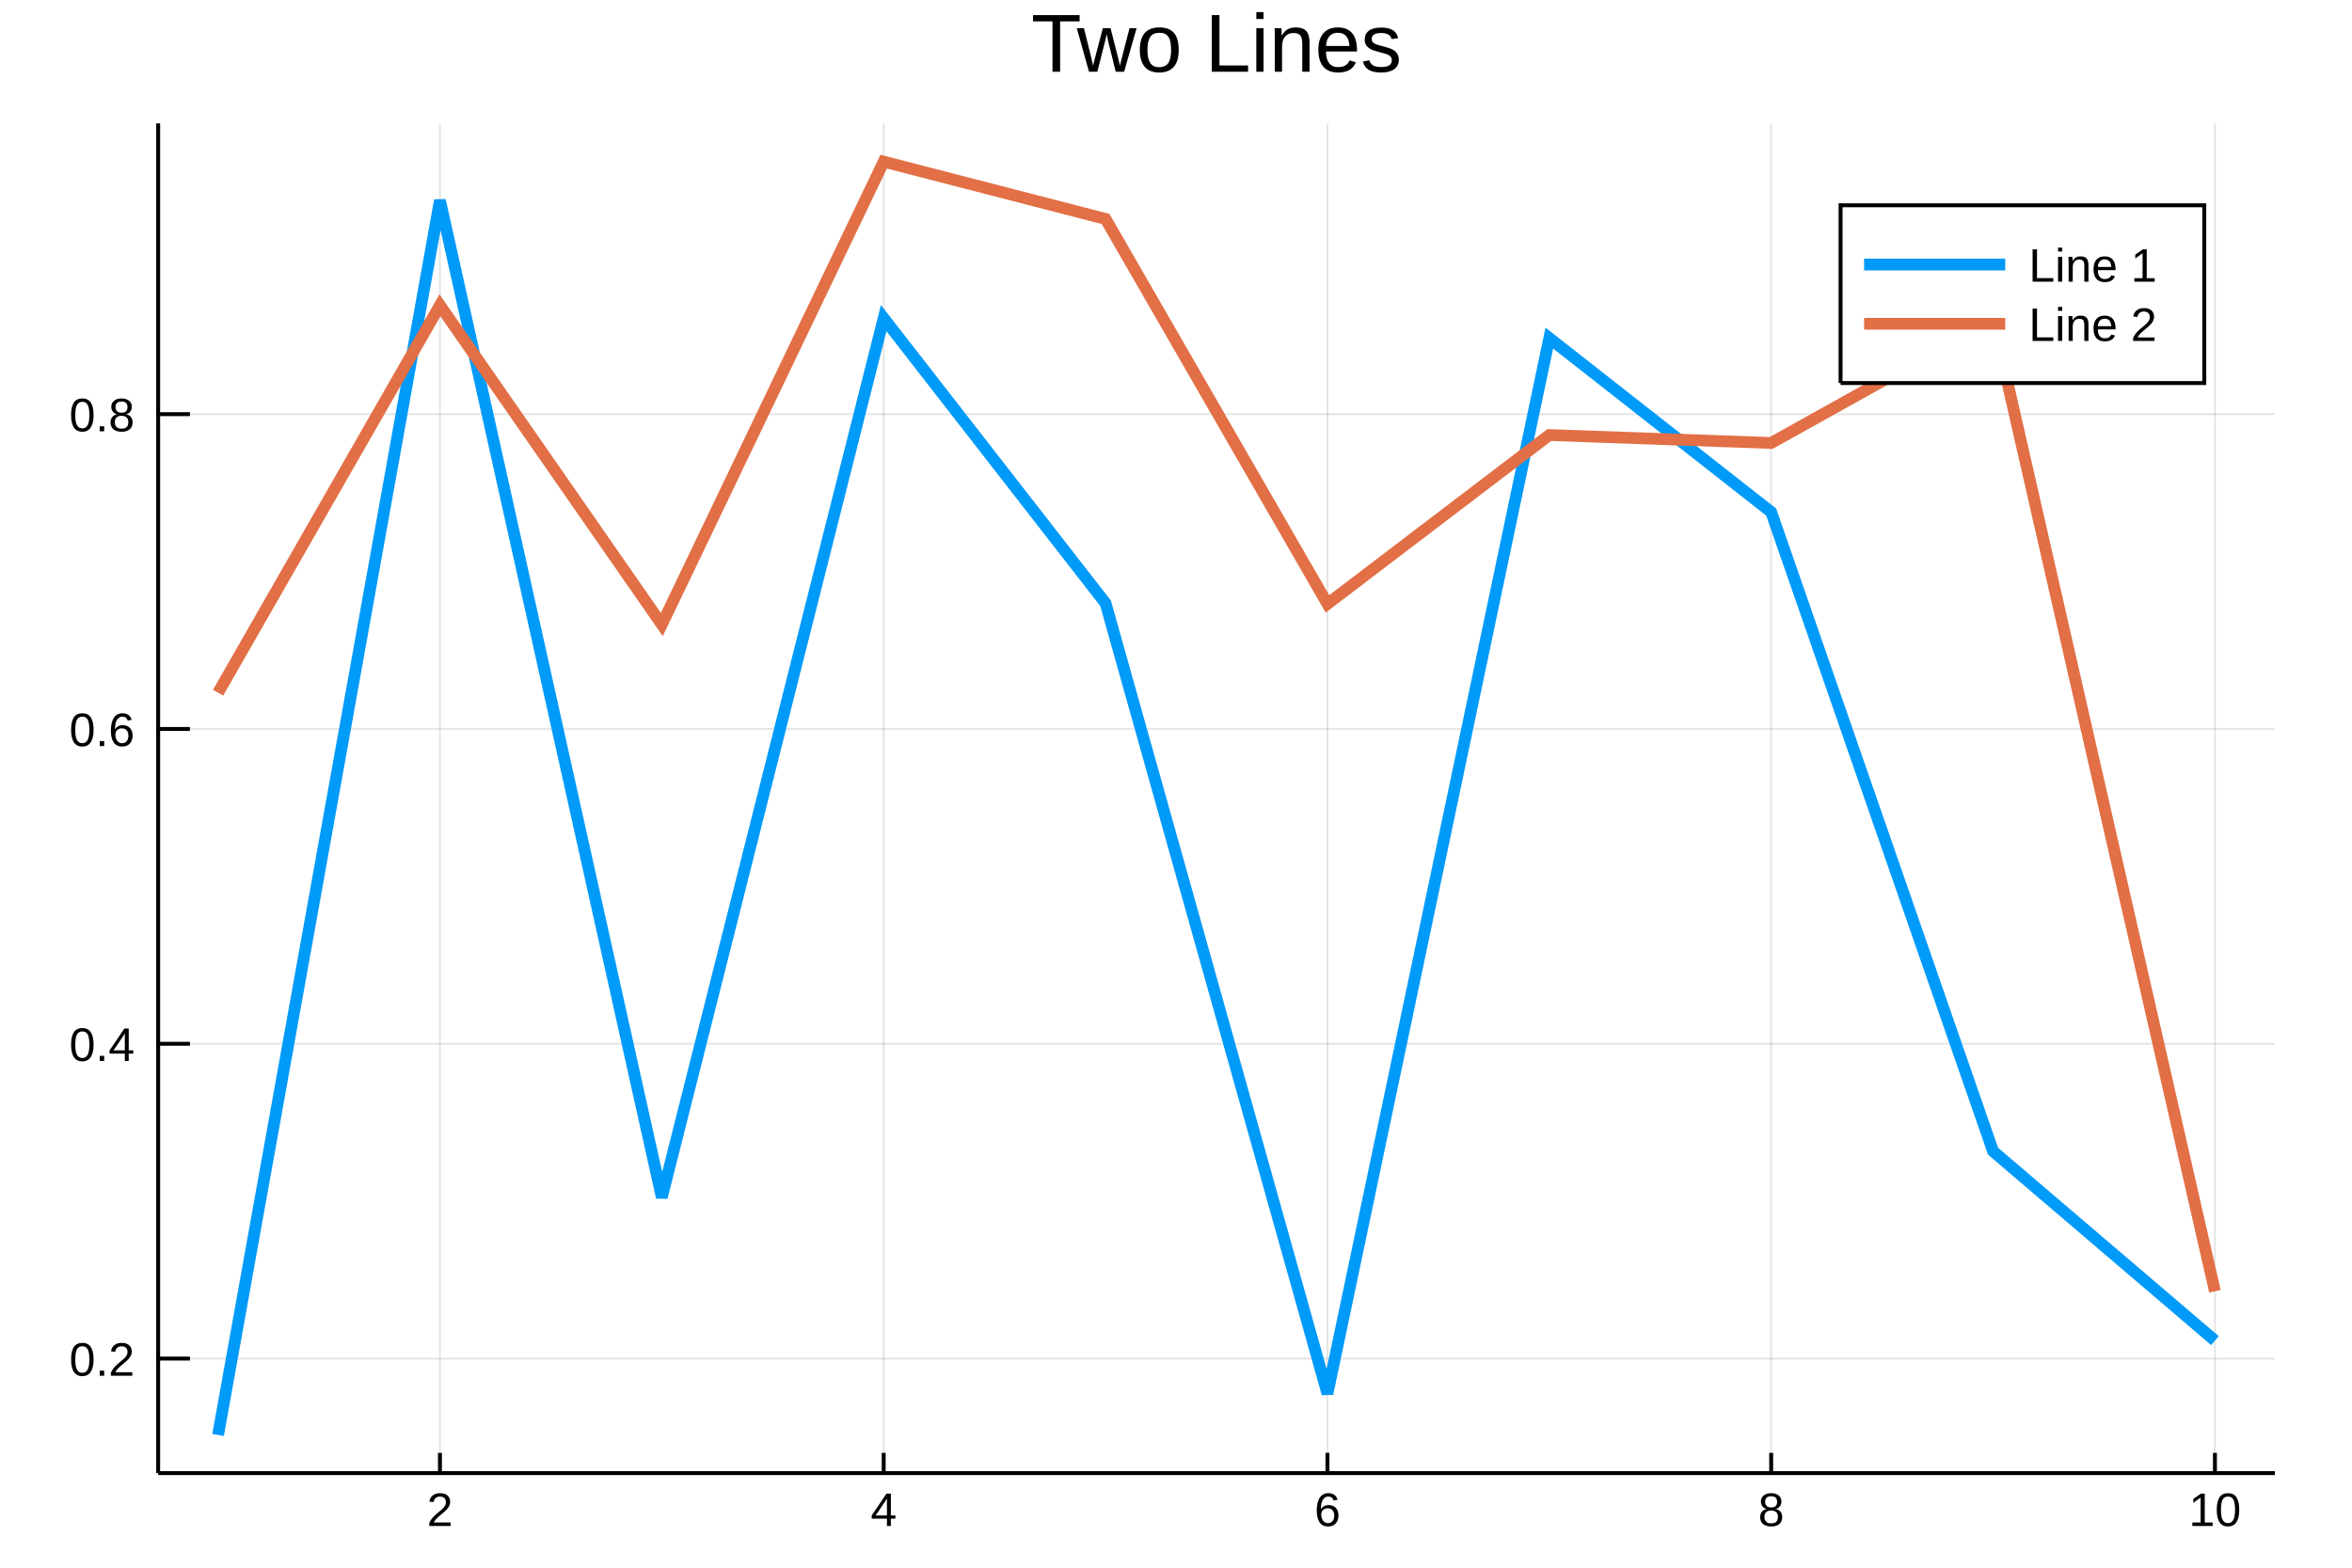
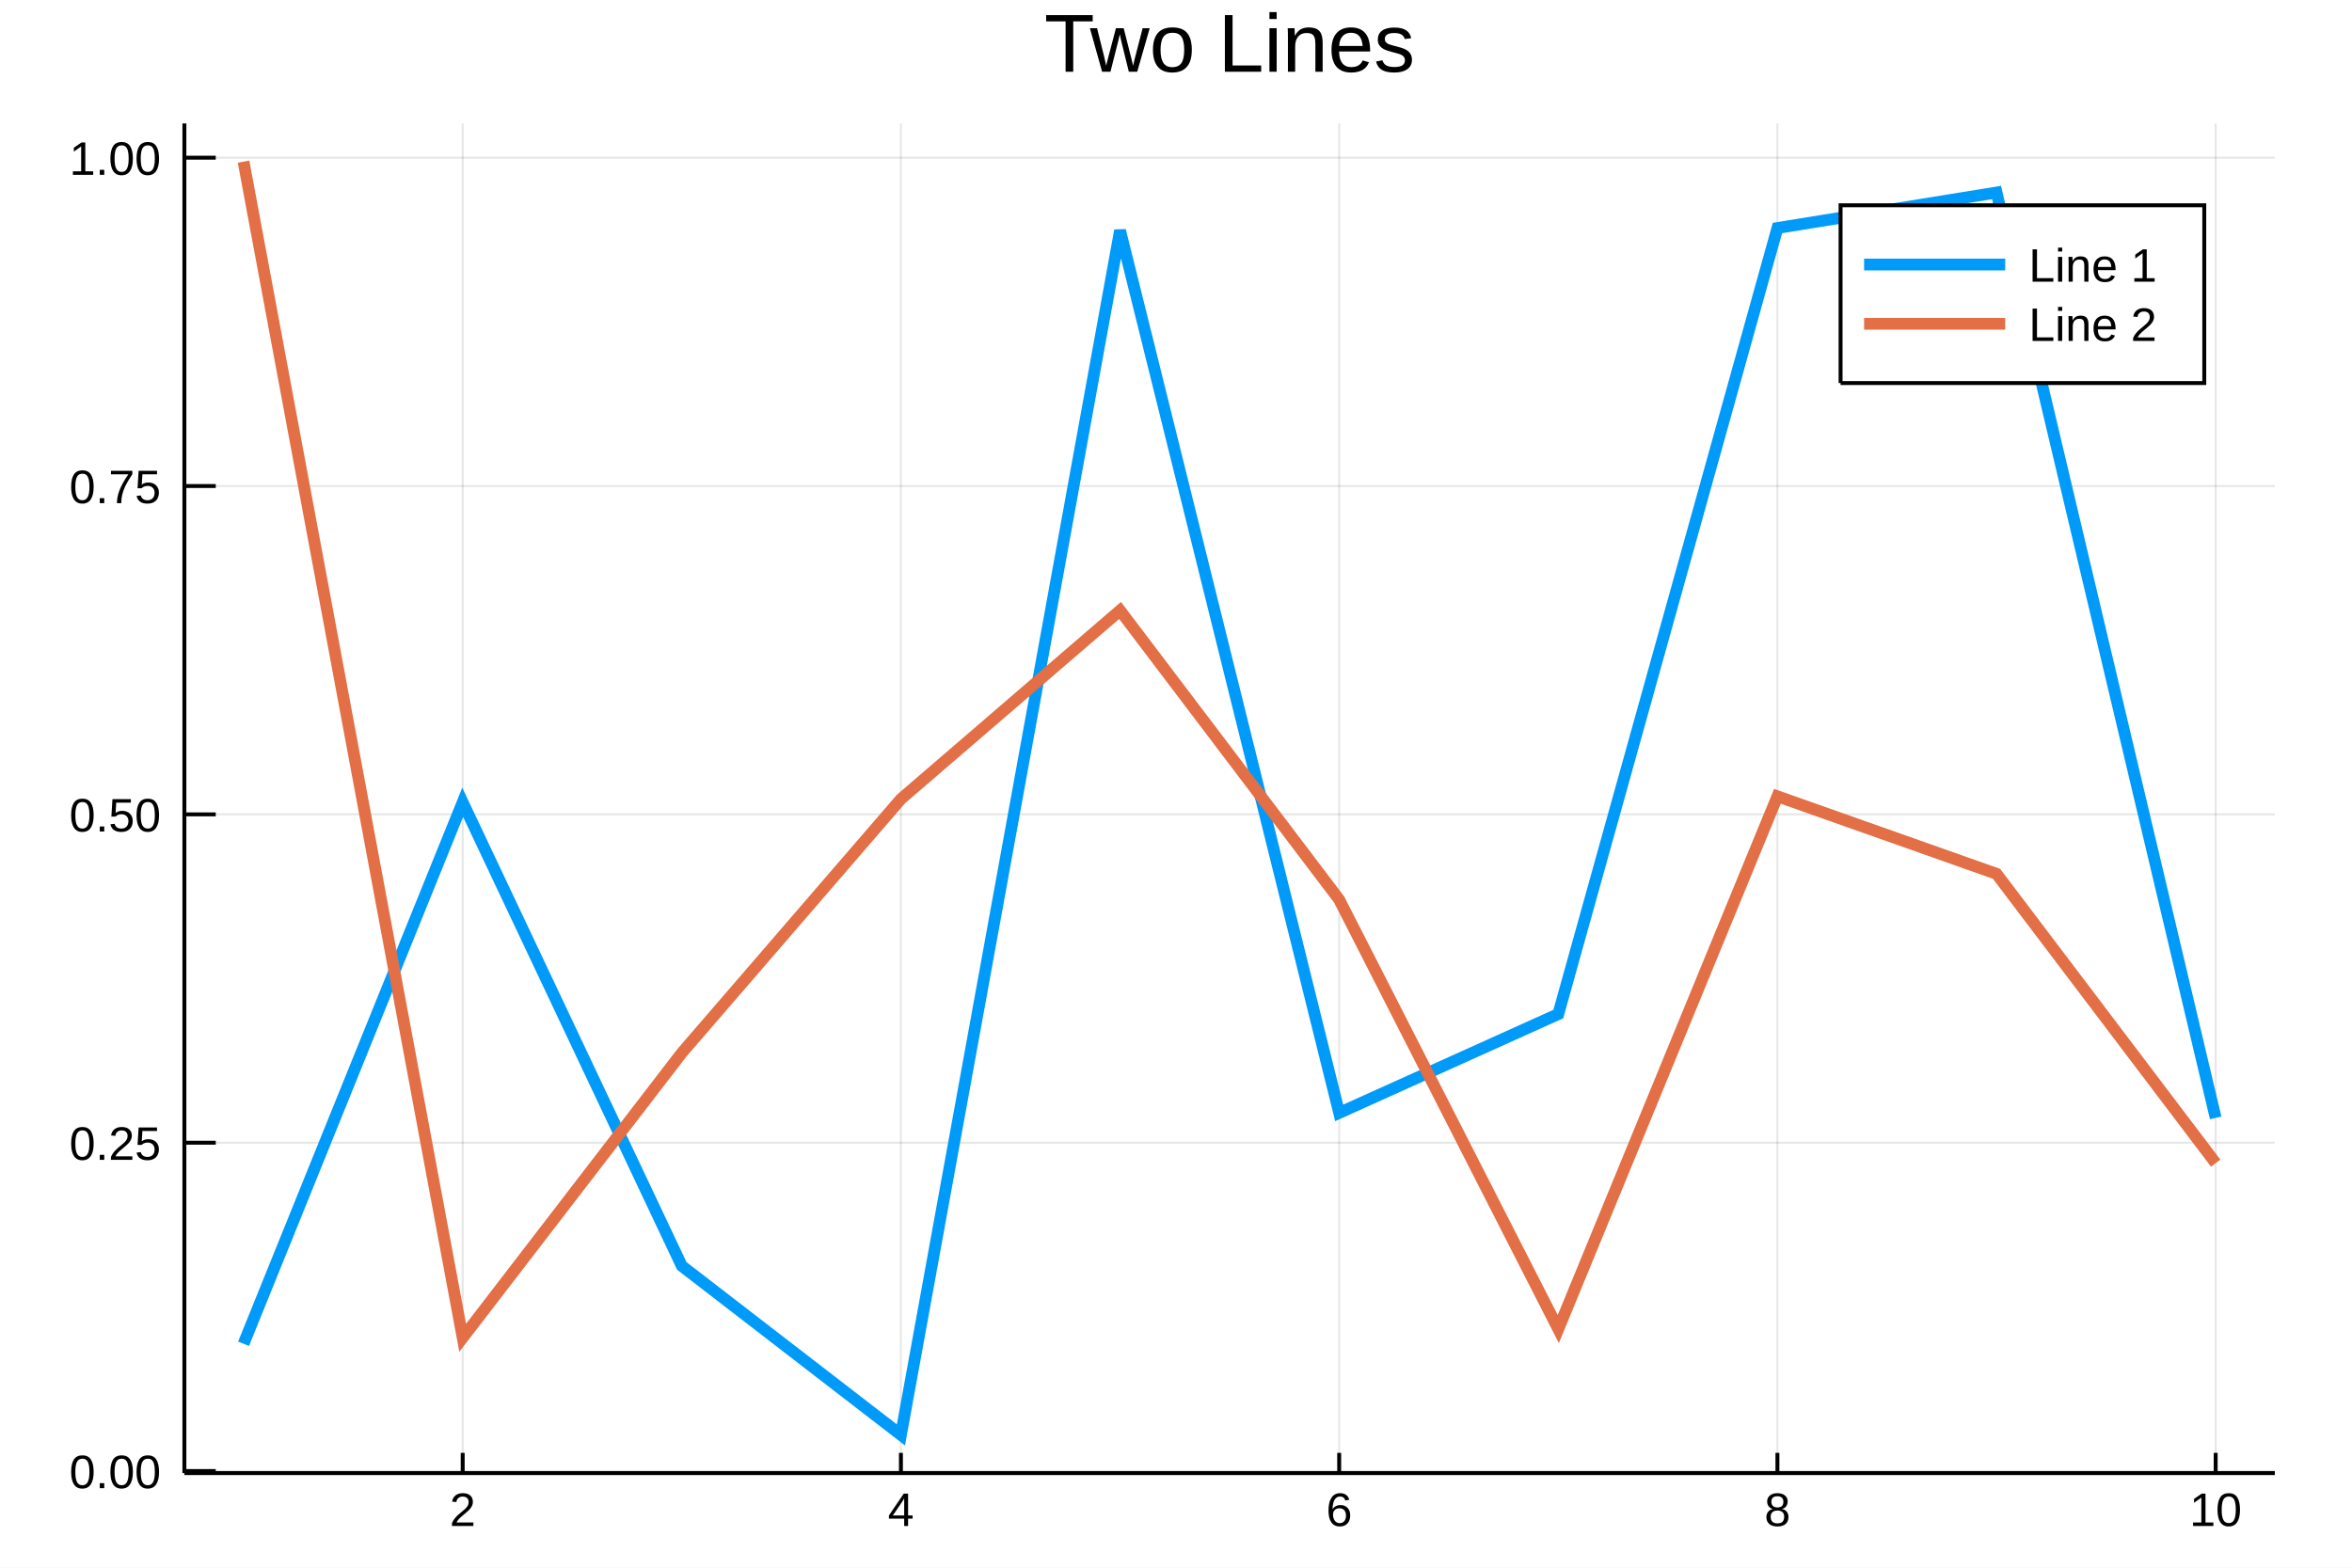
<svg xmlns="http://www.w3.org/2000/svg" width="600" height="400" viewBox="0 0 2400 1600">
  <defs>
-     <clipPath id="clip3000">
+     <clipPath id="clip0200">
      <rect x="0" y="0" width="2000" height="2000" />
    </clipPath>
  </defs>
  <defs>
-     <clipPath id="clip3001">
+     <clipPath id="clip0201">
      <rect x="0" y="0" width="2400" height="1600" />
    </clipPath>
  </defs>
-   <polygon clip-path="url(#clip3001)" points=" 0,1600 2400,1600 2400,0 0,0    " fill="#ffffff" fill-rule="evenodd" fill-opacity="1" />
+   <polygon clip-path="url(#clip0201)" points=" 0,1600 2400,1600 2400,0 0,0    " fill="#ffffff" fill-rule="evenodd" fill-opacity="1" />
  <defs>
-     <clipPath id="clip3002">
+     <clipPath id="clip0202">
      <rect x="480" y="0" width="1681" height="1600" />
    </clipPath>
  </defs>
-   <polygon clip-path="url(#clip3001)" points=" 161.394,1503.47 2321.26,1503.47 2321.26,125.984 161.394,125.984    " fill="#ffffff" fill-rule="evenodd" fill-opacity="1" />
+   <polygon clip-path="url(#clip0201)" points=" 188.156,1503.47 2321.26,1503.47 2321.26,125.984 188.156,125.984    " fill="#ffffff" fill-rule="evenodd" fill-opacity="1" />
  <defs>
-     <clipPath id="clip3003">
-       <rect x="161" y="125" width="2161" height="1378" />
+     <clipPath id="clip0203">
+       <rect x="188" y="125" width="2134" height="1378" />
    </clipPath>
  </defs>
-   <polyline clip-path="url(#clip3003)" style="stroke:#000000; stroke-width:2; stroke-opacity:0.1; fill:none" points="   448.923,1503.47 448.923,125.984    " />
-   <polyline clip-path="url(#clip3003)" style="stroke:#000000; stroke-width:2; stroke-opacity:0.1; fill:none" points="   901.725,1503.47 901.725,125.984    " />
-   <polyline clip-path="url(#clip3003)" style="stroke:#000000; stroke-width:2; stroke-opacity:0.1; fill:none" points="   1354.53,1503.47 1354.53,125.984    " />
-   <polyline clip-path="url(#clip3003)" style="stroke:#000000; stroke-width:2; stroke-opacity:0.1; fill:none" points="   1807.33,1503.47 1807.33,125.984    " />
-   <polyline clip-path="url(#clip3003)" style="stroke:#000000; stroke-width:2; stroke-opacity:0.1; fill:none" points="   2260.13,1503.47 2260.13,125.984    " />
-   <polyline clip-path="url(#clip3003)" style="stroke:#000000; stroke-width:2; stroke-opacity:0.1; fill:none" points="   161.394,1386.58 2321.26,1386.58    " />
-   <polyline clip-path="url(#clip3003)" style="stroke:#000000; stroke-width:2; stroke-opacity:0.1; fill:none" points="   161.394,1065.29 2321.26,1065.29    " />
-   <polyline clip-path="url(#clip3003)" style="stroke:#000000; stroke-width:2; stroke-opacity:0.1; fill:none" points="   161.394,743.989 2321.26,743.989    " />
-   <polyline clip-path="url(#clip3003)" style="stroke:#000000; stroke-width:2; stroke-opacity:0.1; fill:none" points="   161.394,422.693 2321.26,422.693    " />
-   <polyline clip-path="url(#clip3001)" style="stroke:#000000; stroke-width:4; stroke-opacity:1; fill:none" points="   161.394,1503.47 2321.26,1503.47    " />
-   <polyline clip-path="url(#clip3001)" style="stroke:#000000; stroke-width:4; stroke-opacity:1; fill:none" points="   161.394,1503.47 161.394,125.984    " />
-   <polyline clip-path="url(#clip3001)" style="stroke:#000000; stroke-width:4; stroke-opacity:1; fill:none" points="   448.923,1503.47 448.923,1482.81    " />
-   <polyline clip-path="url(#clip3001)" style="stroke:#000000; stroke-width:4; stroke-opacity:1; fill:none" points="   901.725,1503.47 901.725,1482.81    " />
-   <polyline clip-path="url(#clip3001)" style="stroke:#000000; stroke-width:4; stroke-opacity:1; fill:none" points="   1354.53,1503.47 1354.53,1482.81    " />
-   <polyline clip-path="url(#clip3001)" style="stroke:#000000; stroke-width:4; stroke-opacity:1; fill:none" points="   1807.33,1503.47 1807.33,1482.81    " />
-   <polyline clip-path="url(#clip3001)" style="stroke:#000000; stroke-width:4; stroke-opacity:1; fill:none" points="   2260.13,1503.47 2260.13,1482.81    " />
-   <polyline clip-path="url(#clip3001)" style="stroke:#000000; stroke-width:4; stroke-opacity:1; fill:none" points="   161.394,1386.58 193.792,1386.58    " />
-   <polyline clip-path="url(#clip3001)" style="stroke:#000000; stroke-width:4; stroke-opacity:1; fill:none" points="   161.394,1065.29 193.792,1065.29    " />
-   <polyline clip-path="url(#clip3001)" style="stroke:#000000; stroke-width:4; stroke-opacity:1; fill:none" points="   161.394,743.989 193.792,743.989    " />
-   <polyline clip-path="url(#clip3001)" style="stroke:#000000; stroke-width:4; stroke-opacity:1; fill:none" points="   161.394,422.693 193.792,422.693    " />
-   <g clip-path="url(#clip3001)">
-     <text style="fill:#000000; fill-opacity:1; font-family:Arial,Helvetica Neue,Helvetica,sans-serif; font-size:48px; text-anchor:middle;" transform="rotate(0, 448.923, 1557.47)" x="448.923" y="1557.47">2</text>
+   <polyline clip-path="url(#clip0203)" style="stroke:#000000; stroke-width:2; stroke-opacity:0.1; fill:none" points="   472.123,1503.47 472.123,125.984    " />
+   <polyline clip-path="url(#clip0203)" style="stroke:#000000; stroke-width:2; stroke-opacity:0.1; fill:none" points="   919.314,1503.47 919.314,125.984    " />
+   <polyline clip-path="url(#clip0203)" style="stroke:#000000; stroke-width:2; stroke-opacity:0.1; fill:none" points="   1366.51,1503.47 1366.51,125.984    " />
+   <polyline clip-path="url(#clip0203)" style="stroke:#000000; stroke-width:2; stroke-opacity:0.1; fill:none" points="   1813.7,1503.47 1813.7,125.984    " />
+   <polyline clip-path="url(#clip0203)" style="stroke:#000000; stroke-width:2; stroke-opacity:0.1; fill:none" points="   2260.89,1503.47 2260.89,125.984    " />
+   <polyline clip-path="url(#clip0203)" style="stroke:#000000; stroke-width:2; stroke-opacity:0.1; fill:none" points="   188.156,1501.36 2321.26,1501.36    " />
+   <polyline clip-path="url(#clip0203)" style="stroke:#000000; stroke-width:2; stroke-opacity:0.1; fill:none" points="   188.156,1166.25 2321.26,1166.25    " />
+   <polyline clip-path="url(#clip0203)" style="stroke:#000000; stroke-width:2; stroke-opacity:0.1; fill:none" points="   188.156,831.149 2321.26,831.149    " />
+   <polyline clip-path="url(#clip0203)" style="stroke:#000000; stroke-width:2; stroke-opacity:0.1; fill:none" points="   188.156,496.043 2321.26,496.043    " />
+   <polyline clip-path="url(#clip0203)" style="stroke:#000000; stroke-width:2; stroke-opacity:0.1; fill:none" points="   188.156,160.938 2321.26,160.938    " />
+   <polyline clip-path="url(#clip0201)" style="stroke:#000000; stroke-width:4; stroke-opacity:1; fill:none" points="   188.156,1503.47 2321.26,1503.47    " />
+   <polyline clip-path="url(#clip0201)" style="stroke:#000000; stroke-width:4; stroke-opacity:1; fill:none" points="   188.156,1503.47 188.156,125.984    " />
+   <polyline clip-path="url(#clip0201)" style="stroke:#000000; stroke-width:4; stroke-opacity:1; fill:none" points="   472.123,1503.47 472.123,1482.81    " />
+   <polyline clip-path="url(#clip0201)" style="stroke:#000000; stroke-width:4; stroke-opacity:1; fill:none" points="   919.314,1503.47 919.314,1482.81    " />
+   <polyline clip-path="url(#clip0201)" style="stroke:#000000; stroke-width:4; stroke-opacity:1; fill:none" points="   1366.51,1503.47 1366.51,1482.81    " />
+   <polyline clip-path="url(#clip0201)" style="stroke:#000000; stroke-width:4; stroke-opacity:1; fill:none" points="   1813.7,1503.47 1813.7,1482.81    " />
+   <polyline clip-path="url(#clip0201)" style="stroke:#000000; stroke-width:4; stroke-opacity:1; fill:none" points="   2260.89,1503.47 2260.89,1482.81    " />
+   <polyline clip-path="url(#clip0201)" style="stroke:#000000; stroke-width:4; stroke-opacity:1; fill:none" points="   188.156,1501.36 220.153,1501.36    " />
+   <polyline clip-path="url(#clip0201)" style="stroke:#000000; stroke-width:4; stroke-opacity:1; fill:none" points="   188.156,1166.25 220.153,1166.25    " />
+   <polyline clip-path="url(#clip0201)" style="stroke:#000000; stroke-width:4; stroke-opacity:1; fill:none" points="   188.156,831.149 220.153,831.149    " />
+   <polyline clip-path="url(#clip0201)" style="stroke:#000000; stroke-width:4; stroke-opacity:1; fill:none" points="   188.156,496.043 220.153,496.043    " />
+   <polyline clip-path="url(#clip0201)" style="stroke:#000000; stroke-width:4; stroke-opacity:1; fill:none" points="   188.156,160.938 220.153,160.938    " />
+   <g clip-path="url(#clip0201)">
+     <text style="fill:#000000; fill-opacity:1; font-family:Arial,Helvetica Neue,Helvetica,sans-serif; font-size:48px; text-anchor:middle;" transform="rotate(0, 472.123, 1557.47)" x="472.123" y="1557.47">2</text>
  </g>
-   <g clip-path="url(#clip3001)">
-     <text style="fill:#000000; fill-opacity:1; font-family:Arial,Helvetica Neue,Helvetica,sans-serif; font-size:48px; text-anchor:middle;" transform="rotate(0, 901.725, 1557.47)" x="901.725" y="1557.47">4</text>
+   <g clip-path="url(#clip0201)">
+     <text style="fill:#000000; fill-opacity:1; font-family:Arial,Helvetica Neue,Helvetica,sans-serif; font-size:48px; text-anchor:middle;" transform="rotate(0, 919.314, 1557.47)" x="919.314" y="1557.47">4</text>
  </g>
-   <g clip-path="url(#clip3001)">
-     <text style="fill:#000000; fill-opacity:1; font-family:Arial,Helvetica Neue,Helvetica,sans-serif; font-size:48px; text-anchor:middle;" transform="rotate(0, 1354.53, 1557.47)" x="1354.53" y="1557.47">6</text>
+   <g clip-path="url(#clip0201)">
+     <text style="fill:#000000; fill-opacity:1; font-family:Arial,Helvetica Neue,Helvetica,sans-serif; font-size:48px; text-anchor:middle;" transform="rotate(0, 1366.51, 1557.47)" x="1366.51" y="1557.47">6</text>
  </g>
-   <g clip-path="url(#clip3001)">
-     <text style="fill:#000000; fill-opacity:1; font-family:Arial,Helvetica Neue,Helvetica,sans-serif; font-size:48px; text-anchor:middle;" transform="rotate(0, 1807.33, 1557.47)" x="1807.33" y="1557.47">8</text>
+   <g clip-path="url(#clip0201)">
+     <text style="fill:#000000; fill-opacity:1; font-family:Arial,Helvetica Neue,Helvetica,sans-serif; font-size:48px; text-anchor:middle;" transform="rotate(0, 1813.7, 1557.47)" x="1813.7" y="1557.47">8</text>
  </g>
-   <g clip-path="url(#clip3001)">
-     <text style="fill:#000000; fill-opacity:1; font-family:Arial,Helvetica Neue,Helvetica,sans-serif; font-size:48px; text-anchor:middle;" transform="rotate(0, 2260.13, 1557.47)" x="2260.13" y="1557.47">10</text>
+   <g clip-path="url(#clip0201)">
+     <text style="fill:#000000; fill-opacity:1; font-family:Arial,Helvetica Neue,Helvetica,sans-serif; font-size:48px; text-anchor:middle;" transform="rotate(0, 2260.89, 1557.47)" x="2260.89" y="1557.47">10</text>
  </g>
-   <g clip-path="url(#clip3001)">
-     <text style="fill:#000000; fill-opacity:1; font-family:Arial,Helvetica Neue,Helvetica,sans-serif; font-size:48px; text-anchor:end;" transform="rotate(0, 137.394, 1404.08)" x="137.394" y="1404.08">0.2</text>
+   <g clip-path="url(#clip0201)">
+     <text style="fill:#000000; fill-opacity:1; font-family:Arial,Helvetica Neue,Helvetica,sans-serif; font-size:48px; text-anchor:end;" transform="rotate(0, 164.156, 1518.86)" x="164.156" y="1518.86">0.00</text>
  </g>
-   <g clip-path="url(#clip3001)">
-     <text style="fill:#000000; fill-opacity:1; font-family:Arial,Helvetica Neue,Helvetica,sans-serif; font-size:48px; text-anchor:end;" transform="rotate(0, 137.394, 1082.79)" x="137.394" y="1082.79">0.4</text>
+   <g clip-path="url(#clip0201)">
+     <text style="fill:#000000; fill-opacity:1; font-family:Arial,Helvetica Neue,Helvetica,sans-serif; font-size:48px; text-anchor:end;" transform="rotate(0, 164.156, 1183.75)" x="164.156" y="1183.75">0.25</text>
  </g>
-   <g clip-path="url(#clip3001)">
-     <text style="fill:#000000; fill-opacity:1; font-family:Arial,Helvetica Neue,Helvetica,sans-serif; font-size:48px; text-anchor:end;" transform="rotate(0, 137.394, 761.489)" x="137.394" y="761.489">0.6</text>
+   <g clip-path="url(#clip0201)">
+     <text style="fill:#000000; fill-opacity:1; font-family:Arial,Helvetica Neue,Helvetica,sans-serif; font-size:48px; text-anchor:end;" transform="rotate(0, 164.156, 848.649)" x="164.156" y="848.649">0.50</text>
  </g>
-   <g clip-path="url(#clip3001)">
-     <text style="fill:#000000; fill-opacity:1; font-family:Arial,Helvetica Neue,Helvetica,sans-serif; font-size:48px; text-anchor:end;" transform="rotate(0, 137.394, 440.193)" x="137.394" y="440.193">0.8</text>
+   <g clip-path="url(#clip0201)">
+     <text style="fill:#000000; fill-opacity:1; font-family:Arial,Helvetica Neue,Helvetica,sans-serif; font-size:48px; text-anchor:end;" transform="rotate(0, 164.156, 513.543)" x="164.156" y="513.543">0.75</text>
  </g>
-   <g clip-path="url(#clip3001)">
-     <text style="fill:#000000; fill-opacity:1; font-family:Arial,Helvetica Neue,Helvetica,sans-serif; font-size:84px; text-anchor:middle;" transform="rotate(0, 1241.33, 73.2)" x="1241.33" y="73.2">Two Lines</text>
+   <g clip-path="url(#clip0201)">
+     <text style="fill:#000000; fill-opacity:1; font-family:Arial,Helvetica Neue,Helvetica,sans-serif; font-size:48px; text-anchor:end;" transform="rotate(0, 164.156, 178.438)" x="164.156" y="178.438">1.00</text>
  </g>
-   <polyline clip-path="url(#clip3003)" style="stroke:#009af9; stroke-width:12; stroke-opacity:1; fill:none" points="   222.522,1464.49 448.923,204.455 675.324,1222.05 901.725,324.684 1128.13,615.728 1354.53,1422.36 1580.93,345.067 1807.33,522.614 2033.73,1174.93 2260.13,1368.24       " />
-   <polyline clip-path="url(#clip3003)" style="stroke:#e26f46; stroke-width:12; stroke-opacity:1; fill:none" points="   222.522,706.975 448.923,311.588 675.324,637.386 901.725,164.97 1128.13,223.468 1354.53,616.36 1580.93,443.994 1807.33,452.107 2033.73,325.851 2260.13,1317.9       " />
-   <polygon clip-path="url(#clip3001)" points=" 1878.14,390.944 2249.26,390.944 2249.26,209.504 1878.14,209.504    " fill="#ffffff" fill-rule="evenodd" fill-opacity="1" />
-   <polyline clip-path="url(#clip3001)" style="stroke:#000000; stroke-width:4; stroke-opacity:1; fill:none" points="   1878.14,390.944 2249.26,390.944 2249.26,209.504 1878.14,209.504 1878.14,390.944    " />
-   <polyline clip-path="url(#clip3001)" style="stroke:#009af9; stroke-width:12; stroke-opacity:1; fill:none" points="   1902.14,269.984 2046.14,269.984    " />
-   <g clip-path="url(#clip3001)">
+   <g clip-path="url(#clip0201)">
+     <text style="fill:#000000; fill-opacity:1; font-family:Arial,Helvetica Neue,Helvetica,sans-serif; font-size:84px; text-anchor:middle;" transform="rotate(0, 1254.71, 73.2)" x="1254.71" y="73.2">Two Lines</text>
+   </g>
+   <polyline clip-path="url(#clip0203)" style="stroke:#009af9; stroke-width:12; stroke-opacity:1; fill:none" points="   248.527,1371.47 472.123,818.835 695.719,1292.02 919.314,1464.49 1142.91,235.231 1366.51,1135.83 1590.1,1034.95 1813.7,232.707 2037.29,196.465 2260.89,1140.91       " />
+   <polyline clip-path="url(#clip0203)" style="stroke:#e26f46; stroke-width:12; stroke-opacity:1; fill:none" points="   248.527,164.97 472.123,1365.37 695.719,1074.61 919.314,815.516 1142.91,623.031 1366.51,918.153 1590.1,1356.47 1813.7,812.72 2037.29,891.845 2260.89,1187.11       " />
+   <polygon clip-path="url(#clip0201)" points=" 1878.14,390.944 2249.26,390.944 2249.26,209.504 1878.14,209.504    " fill="#ffffff" fill-rule="evenodd" fill-opacity="1" />
+   <polyline clip-path="url(#clip0201)" style="stroke:#000000; stroke-width:4; stroke-opacity:1; fill:none" points="   1878.14,390.944 2249.26,390.944 2249.26,209.504 1878.14,209.504 1878.14,390.944    " />
+   <polyline clip-path="url(#clip0201)" style="stroke:#009af9; stroke-width:12; stroke-opacity:1; fill:none" points="   1902.14,269.984 2046.14,269.984    " />
+   <g clip-path="url(#clip0201)">
    <text style="fill:#000000; fill-opacity:1; font-family:Arial,Helvetica Neue,Helvetica,sans-serif; font-size:48px; text-anchor:start;" transform="rotate(0, 2070.14, 287.484)" x="2070.14" y="287.484">Line 1</text>
  </g>
-   <polyline clip-path="url(#clip3001)" style="stroke:#e26f46; stroke-width:12; stroke-opacity:1; fill:none" points="   1902.14,330.464 2046.14,330.464    " />
-   <g clip-path="url(#clip3001)">
+   <polyline clip-path="url(#clip0201)" style="stroke:#e26f46; stroke-width:12; stroke-opacity:1; fill:none" points="   1902.14,330.464 2046.14,330.464    " />
+   <g clip-path="url(#clip0201)">
    <text style="fill:#000000; fill-opacity:1; font-family:Arial,Helvetica Neue,Helvetica,sans-serif; font-size:48px; text-anchor:start;" transform="rotate(0, 2070.14, 347.964)" x="2070.14" y="347.964">Line 2</text>
  </g>
</svg>
